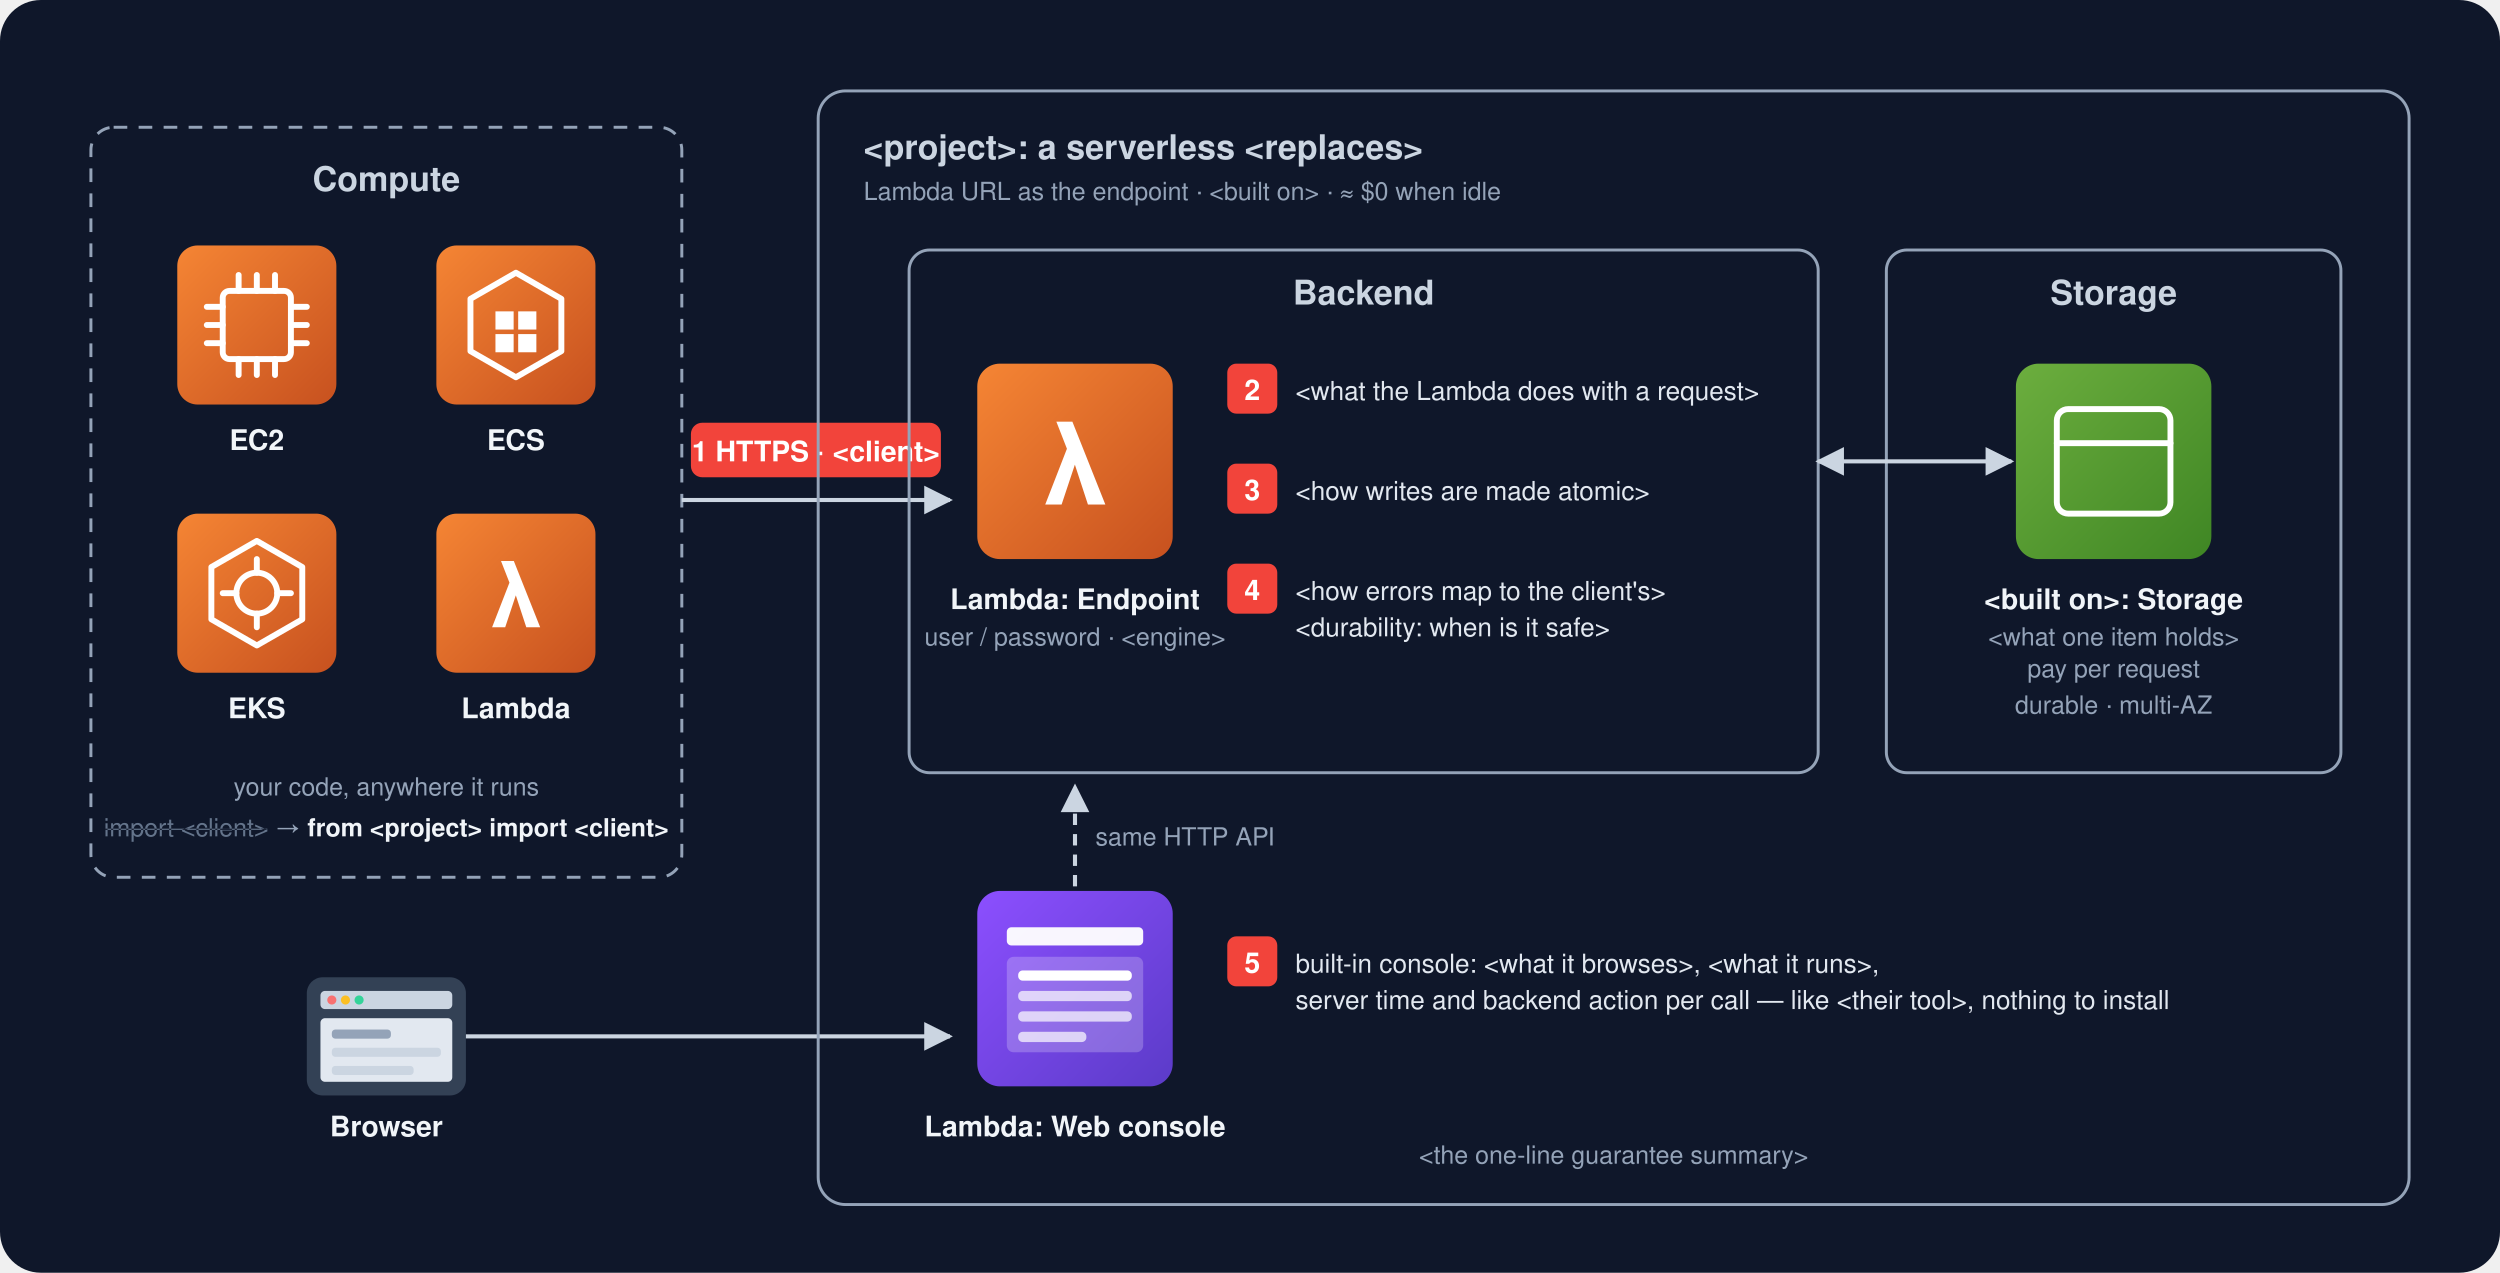
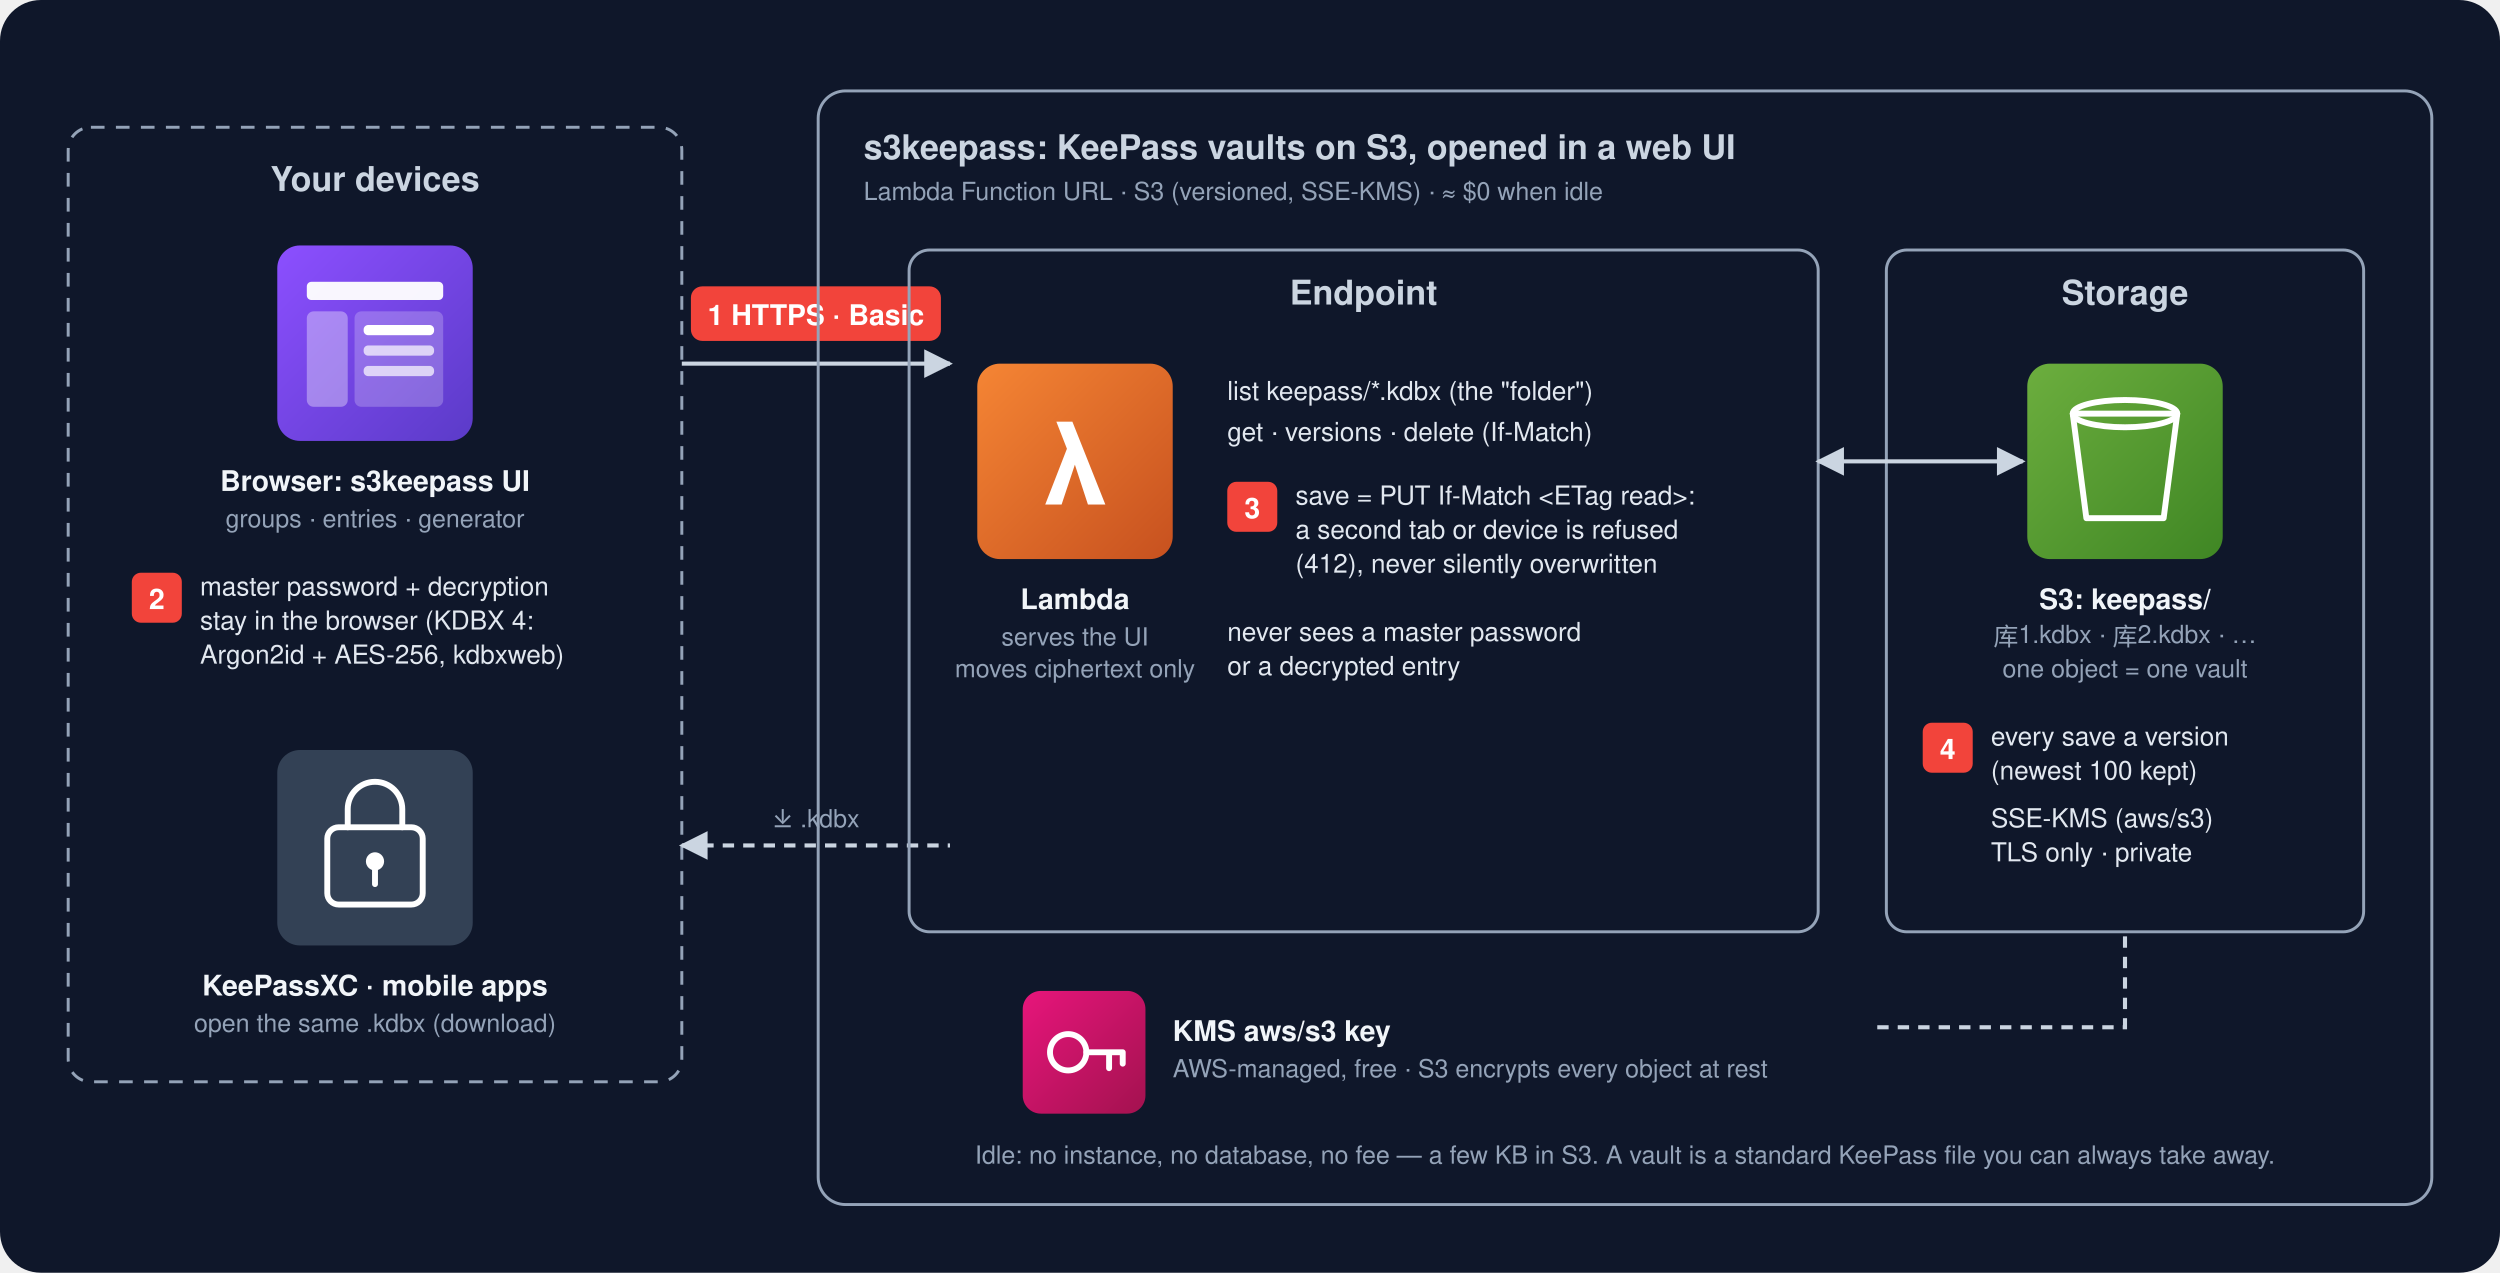
<svg xmlns="http://www.w3.org/2000/svg" viewBox="0 0 1100 560" width="1100" height="560" font-family="-apple-system, 'Segoe UI', Helvetica, Arial, sans-serif">
  <defs>
    <linearGradient id="gCompute" x1="0" y1="0" x2="1" y2="1">
      <stop offset="0" stop-color="#F58534" />
      <stop offset="1" stop-color="#C7511F" />
    </linearGradient>
    <linearGradient id="gStorage" x1="0" y1="0" x2="1" y2="1">
      <stop offset="0" stop-color="#6CAE3E" />
      <stop offset="1" stop-color="#3F8624" />
    </linearGradient>
    <linearGradient id="gConsole" x1="0" y1="0" x2="1" y2="1">
      <stop offset="0" stop-color="#8C4FFF" />
      <stop offset="1" stop-color="#5B3BC8" />
+     </linearGradient>
+     <linearGradient id="gKms" x1="0" y1="0" x2="1" y2="1">
+       <stop offset="0" stop-color="#E7157B" />
+       <stop offset="1" stop-color="#A3124F" />
    </linearGradient>
    <marker id="arrow" viewBox="0 0 10 10" refX="9" refY="5" markerWidth="7" markerHeight="7" orient="auto-start-reverse">
      <path d="M0,0 L10,5 L0,10 z" fill="#CBD5E1" />
    </marker>
    <style>
      .group  { fill: none; stroke: #94A3B8; stroke-width: 1.3; }
      .gtitle { font-size: 15px; font-weight: 600; fill: #CBD5E1; }
      .label  { font-size: 12.5px; font-weight: 600; fill: #F1F5F9; }
      .sub    { font-size: 11px; fill: #94A3B8; }
      .edge   { fill: none; stroke: #CBD5E1; stroke-width: 1.8; }
      .callout      { fill: #F2443B; }
      .callout-text { font-size: 12.5px; font-weight: 600; fill: #FFFFFF; }
      .step   { font-size: 11.5px; fill: #E2E8F0; }
      .glyph  { fill: none; stroke: #FFFFFF; stroke-width: 2.6; stroke-linejoin: round; stroke-linecap: round; }
    </style>
  </defs>
  <rect width="1100" height="560" rx="18" fill="#0F172A" />
-   <rect x="40" y="56" width="260" height="330" rx="10" class="group" stroke-dasharray="6 5" />
-   <text x="170" y="84" text-anchor="middle" class="gtitle">Compute</text>
-   <g transform="translate(78,108)">
-     <rect width="70" height="70" rx="9" fill="url(#gCompute)" />
-     <rect x="20" y="20" width="30" height="30" rx="3" class="glyph" />
-     <path d="M27 20v-7 M35 20v-7 M43 20v-7 M27 50v7 M35 50v7 M43 50v7 M20 27h-7 M20 35h-7 M20 43h-7 M50 27h7 M50 35h7 M50 43h7" class="glyph" stroke-width="2" />
-     <text x="35" y="90" text-anchor="middle" class="label">EC2</text>
+   <rect x="30" y="56" width="270" height="420" rx="10" class="group" stroke-dasharray="6 5" />
+   <text x="165" y="84" text-anchor="middle" class="gtitle">Your devices</text>
+   <g transform="translate(122,108)">
+     <rect width="86" height="86" rx="10" fill="url(#gConsole)" />
+     <rect x="13" y="16" width="60" height="8" rx="2" fill="#FFFFFF" opacity="0.95" />
+     <rect x="13" y="29" width="18" height="42" rx="3" fill="#FFFFFF" opacity="0.35" />
+     <rect x="34" y="29" width="39" height="42" rx="3" fill="#FFFFFF" opacity="0.22" />
+     <rect x="38" y="35" width="31" height="4.5" rx="2" fill="#FFFFFF" />
+     <rect x="38" y="44" width="31" height="4.5" rx="2" fill="#FFFFFF" opacity="0.7" />
+     <rect x="38" y="53" width="31" height="4.5" rx="2" fill="#FFFFFF" opacity="0.7" />
+     <text x="43" y="108" text-anchor="middle" class="label">Browser: s3keepass UI</text>
+     <text x="43" y="124" text-anchor="middle" class="sub">groups · entries · generator</text>
  </g>
-   <g transform="translate(192,108)">
-     <rect width="70" height="70" rx="9" fill="url(#gCompute)" />
-     <path d="M35 12 L55 23.5 V46.5 L35 58 L15 46.5 V23.5 Z" class="glyph" />
-     <rect x="26" y="29" width="8" height="8" fill="#FFFFFF" />
-     <rect x="36" y="29" width="8" height="8" fill="#FFFFFF" />
-     <rect x="26" y="39" width="8" height="8" fill="#FFFFFF" />
-     <rect x="36" y="39" width="8" height="8" fill="#FFFFFF" />
-     <text x="35" y="90" text-anchor="middle" class="label">ECS</text>
+   <rect x="58" y="252" width="22" height="22" rx="4" class="callout" />
+   <text x="69" y="268" text-anchor="middle" class="callout-text">2</text>
+   <text x="88" y="262" class="step">master password + decryption</text>
+   <text x="88" y="277" class="step">stay in the browser (KDBX 4:</text>
+   <text x="88" y="292" class="step">Argon2id + AES-256, kdbxweb)</text>
+   <g transform="translate(122,330)">
+     <rect width="86" height="86" rx="10" fill="#334155" />
+     <rect x="22" y="34" width="42" height="34" rx="5" class="glyph" />
+     <path d="M31 34 v-8 a12 12 0 0 1 24 0 v8" class="glyph" />
+     <circle cx="43" cy="49" r="4" fill="#FFFFFF" />
+     <path d="M43 52 v7" class="glyph" stroke-width="2.4" />
+     <text x="43" y="108" text-anchor="middle" class="label">KeePassXC · mobile apps</text>
+     <text x="43" y="124" text-anchor="middle" class="sub">open the same .kdbx (download)</text>
  </g>
-   <g transform="translate(78,226)">
-     <rect width="70" height="70" rx="9" fill="url(#gCompute)" />
-     <path d="M35 12 L55 23.5 V46.5 L35 58 L15 46.5 V23.5 Z" class="glyph" />
-     <circle cx="35" cy="35" r="9" class="glyph" />
-     <path d="M35 26v-6 M35 44v6 M26 35h-6 M44 35h6" class="glyph" stroke-width="2" />
-     <text x="35" y="90" text-anchor="middle" class="label">EKS</text>
-   </g>
-   <g transform="translate(192,226)">
-     <rect width="70" height="70" rx="9" fill="url(#gCompute)" />
-     <text x="35" y="50" text-anchor="middle" font-size="40" font-weight="700" fill="#FFFFFF">λ</text>
-     <text x="35" y="90" text-anchor="middle" class="label">Lambda</text>
-   </g>
-   <text x="170" y="350" text-anchor="middle" class="sub">your code, anywhere it runs</text>
-   <text x="170" y="368" text-anchor="middle" class="sub">
-     <tspan text-decoration="line-through" fill="#64748B">import &lt;client&gt;</tspan>  →  <tspan fill="#F1F5F9" font-weight="600">from &lt;project&gt; import &lt;client&gt;</tspan>
-   </text>
-   <path d="M300 220 L 418 220" class="edge" marker-end="url(#arrow)" />
-   <rect x="304" y="186" width="110" height="24" rx="5" class="callout" />
-   <text x="359" y="203" text-anchor="middle" class="callout-text">1  HTTPS · &lt;client&gt;</text>
-   <g transform="translate(135,430)">
-     <rect width="70" height="52" rx="7" fill="#334155" />
-     <rect x="6" y="6" width="58" height="8" rx="2" fill="#CBD5E1" />
-     <circle cx="11" cy="10" r="2" fill="#F87171" />
-     <circle cx="17" cy="10" r="2" fill="#FBBF24" />
-     <circle cx="23" cy="10" r="2" fill="#34D399" />
-     <rect x="6" y="18" width="58" height="28" rx="2" fill="#E2E8F0" />
-     <rect x="11" y="23" width="26" height="4" rx="1.5" fill="#94A3B8" />
-     <rect x="11" y="31" width="48" height="4" rx="1.5" fill="#CBD5E1" />
-     <rect x="11" y="39" width="36" height="4" rx="1.5" fill="#CBD5E1" />
-     <text x="35" y="70" text-anchor="middle" class="label">Browser</text>
-   </g>
-   <path d="M205 456 L 418 456" class="edge" marker-end="url(#arrow)" />
-   <rect x="360" y="40" width="700" height="490" rx="12" class="group" stroke="#CBD5E1" stroke-width="1.6" />
-   <text x="380" y="70" class="gtitle" font-size="18" fill="#F8FAFC">&lt;project&gt;: a serverless &lt;replaces&gt;</text>
-   <text x="380" y="88" class="sub">Lambda URL as the endpoint · &lt;built on&gt; · ≈ $0 when idle</text>
-   <rect x="400" y="110" width="400" height="230" rx="9" class="group" />
-   <text x="600" y="134" text-anchor="middle" class="gtitle" font-size="13">Backend</text>
+   <path d="M300 160 L 418 160" class="edge" marker-end="url(#arrow)" />
+   <rect x="304" y="126" width="110" height="24" rx="5" class="callout" />
+   <text x="359" y="143" text-anchor="middle" class="callout-text">1  HTTPS · Basic</text>
+   <path d="M300 372 L 418 372" class="edge" stroke-dasharray="5 4" marker-start="url(#arrow)" />
+   <text x="359" y="364" text-anchor="middle" class="sub">⤓ .kdbx</text>
+   <rect x="360" y="40" width="710" height="490" rx="12" class="group" stroke="#CBD5E1" stroke-width="1.6" />
+   <text x="380" y="70" class="gtitle" font-size="18" fill="#F8FAFC">s3keepass: KeePass vaults on S3, opened in a web UI</text>
+   <text x="380" y="88" class="sub">Lambda Function URL · S3 (versioned, SSE-KMS) · ≈ $0 when idle</text>
+   <rect x="400" y="110" width="400" height="300" rx="9" class="group" />
+   <text x="600" y="134" text-anchor="middle" class="gtitle" font-size="13">Endpoint</text>
  <g transform="translate(430,160)">
    <rect width="86" height="86" rx="10" fill="url(#gCompute)" />
    <text x="43" y="62" text-anchor="middle" font-size="50" font-weight="700" fill="#FFFFFF">λ</text>
-     <text x="43" y="108" text-anchor="middle" class="label">Lambda: Endpoint</text>
-     <text x="43" y="124" text-anchor="middle" class="sub">user / password · &lt;engine&gt;</text>
+     <text x="43" y="108" text-anchor="middle" class="label">Lambda</text>
+     <text x="43" y="124" text-anchor="middle" class="sub">serves the UI</text>
+     <text x="43" y="138" text-anchor="middle" class="sub">moves ciphertext only</text>
  </g>
  <g transform="translate(540,160)">
-     <rect width="22" height="22" rx="4" class="callout" />
-     <text x="11" y="16" text-anchor="middle" class="callout-text">2</text>
-     <text x="30" y="16" class="step">&lt;what the Lambda does with a request&gt;</text>
-     <rect y="44" width="22" height="22" rx="4" class="callout" />
-     <text x="11" y="60" text-anchor="middle" class="callout-text">3</text>
-     <text x="30" y="60" class="step">&lt;how writes are made atomic&gt;</text>
-     <rect y="88" width="22" height="22" rx="4" class="callout" />
-     <text x="11" y="104" text-anchor="middle" class="callout-text">4</text>
-     <text x="30" y="104" class="step">&lt;how errors map to the client's&gt;</text>
-     <text x="30" y="120" class="step">&lt;durability: when is it safe&gt;</text>
+     <text x="0" y="16" class="step">list keepass/*.kdbx (the "folder")</text>
+     <text x="0" y="34" class="step">get · versions · delete (If-Match)</text>
+     <rect y="52" width="22" height="22" rx="4" class="callout" />
+     <text x="11" y="68" text-anchor="middle" class="callout-text">3</text>
+     <text x="30" y="62" class="step">save = PUT If-Match &lt;ETag read&gt;:</text>
+     <text x="30" y="77" class="step">a second tab or device is refused</text>
+     <text x="30" y="92" class="step">(412), never silently overwritten</text>
+     <text x="0" y="122" class="step">never sees a master password</text>
+     <text x="0" y="137" class="step">or a decrypted entry</text>
  </g>
-   <rect x="830" y="110" width="200" height="230" rx="9" class="group" />
-   <text x="930" y="134" text-anchor="middle" class="gtitle" font-size="13">Storage</text>
-   <g transform="translate(887,160)">
+   <rect x="830" y="110" width="210" height="300" rx="9" class="group" />
+   <text x="935" y="134" text-anchor="middle" class="gtitle" font-size="13">Storage</text>
+   <g transform="translate(892,160)">
    <rect width="86" height="86" rx="10" fill="url(#gStorage)" />
-     <rect x="18" y="20" width="50" height="46" rx="5" class="glyph" stroke-width="3" />
-     <path d="M18 35 h50" class="glyph" stroke-width="2.4" />
-     <text x="43" y="108" text-anchor="middle" class="label">&lt;built on&gt;: Storage</text>
-     <text x="43" y="124" text-anchor="middle" class="sub">&lt;what one item holds&gt;</text>
-     <text x="43" y="138" text-anchor="middle" class="sub">pay per request</text>
-     <text x="43" y="154" text-anchor="middle" class="sub">durable · multi-AZ</text>
+     <path d="M20 22 h46 l-6 46 h-34 z" class="glyph" stroke-width="2.8" />
+     <ellipse cx="43" cy="22" rx="23" ry="6" class="glyph" stroke-width="2.4" />
+     <text x="43" y="108" text-anchor="middle" class="label">S3: keepass/</text>
+     <text x="43" y="124" text-anchor="middle" class="sub">库1.kdbx · 库2.kdbx · …</text>
+     <text x="43" y="138" text-anchor="middle" class="sub">one object = one vault</text>
  </g>
-   <path d="M800 203 L 885 203" class="edge" marker-end="url(#arrow)" marker-start="url(#arrow)" />
-   <g transform="translate(430,392)">
-     <rect width="86" height="86" rx="10" fill="url(#gConsole)" />
-     <rect x="13" y="16" width="60" height="8" rx="2" fill="#FFFFFF" opacity="0.95" />
-     <rect x="13" y="29" width="60" height="42" rx="3" fill="#FFFFFF" opacity="0.22" />
-     <rect x="18" y="35" width="50" height="4.5" rx="2" fill="#FFFFFF" />
-     <rect x="18" y="44" width="50" height="4.5" rx="2" fill="#FFFFFF" opacity="0.7" />
-     <rect x="18" y="53" width="50" height="4.5" rx="2" fill="#FFFFFF" opacity="0.7" />
-     <rect x="18" y="62" width="30" height="4.5" rx="2" fill="#FFFFFF" opacity="0.7" />
-     <text x="43" y="108" text-anchor="middle" class="label">Lambda: Web console</text>
+   <rect x="846" y="318" width="22" height="22" rx="4" class="callout" />
+   <text x="857" y="334" text-anchor="middle" class="callout-text">4</text>
+   <text x="876" y="328" class="step">every save a version</text>
+   <text x="876" y="343" class="step">(newest 100 kept)</text>
+   <text x="876" y="364" class="step">SSE-KMS (aws/s3)</text>
+   <text x="876" y="379" class="step">TLS only · private</text>
+   <path d="M800 203 L 890 203" class="edge" marker-end="url(#arrow)" marker-start="url(#arrow)" />
+   <g transform="translate(450,436)">
+     <rect width="54" height="54" rx="8" fill="url(#gKms)" />
+     <circle cx="20" cy="27" r="8" class="glyph" stroke-width="2.4" />
+     <path d="M28 27 h16 M38 27 v7 M44 27 v5" class="glyph" stroke-width="2.4" />
  </g>
-   <path d="M473 390 L 473 346" class="edge" stroke-dasharray="5 4" marker-end="url(#arrow)" />
-   <text x="482" y="372" class="sub">same HTTP API</text>
-   <rect x="540" y="412" width="22" height="22" rx="4" class="callout" />
-   <text x="551" y="428" text-anchor="middle" class="callout-text">5</text>
-   <text x="570" y="428" class="step">built-in console: &lt;what it browses&gt;, &lt;what it runs&gt;,</text>
-   <text x="570" y="444" class="step">server time and backend action per call — like &lt;their tool&gt;, nothing to install</text>
-   <text x="710" y="512" text-anchor="middle" class="sub">&lt;the one-line guarantee summary&gt;</text>
+   <text x="516" y="458" class="label">KMS aws/s3 key</text>
+   <text x="516" y="474" class="sub">AWS-managed, free · S3 encrypts every object at rest</text>
+   <path d="M935 412 L 935 452 L 822 452" class="edge" stroke-dasharray="5 4" />
+   <text x="715" y="512" text-anchor="middle" class="sub">Idle: no instance, no database, no fee — a few KB in S3. A vault is a standard KeePass file you can always take away.</text>
</svg>
